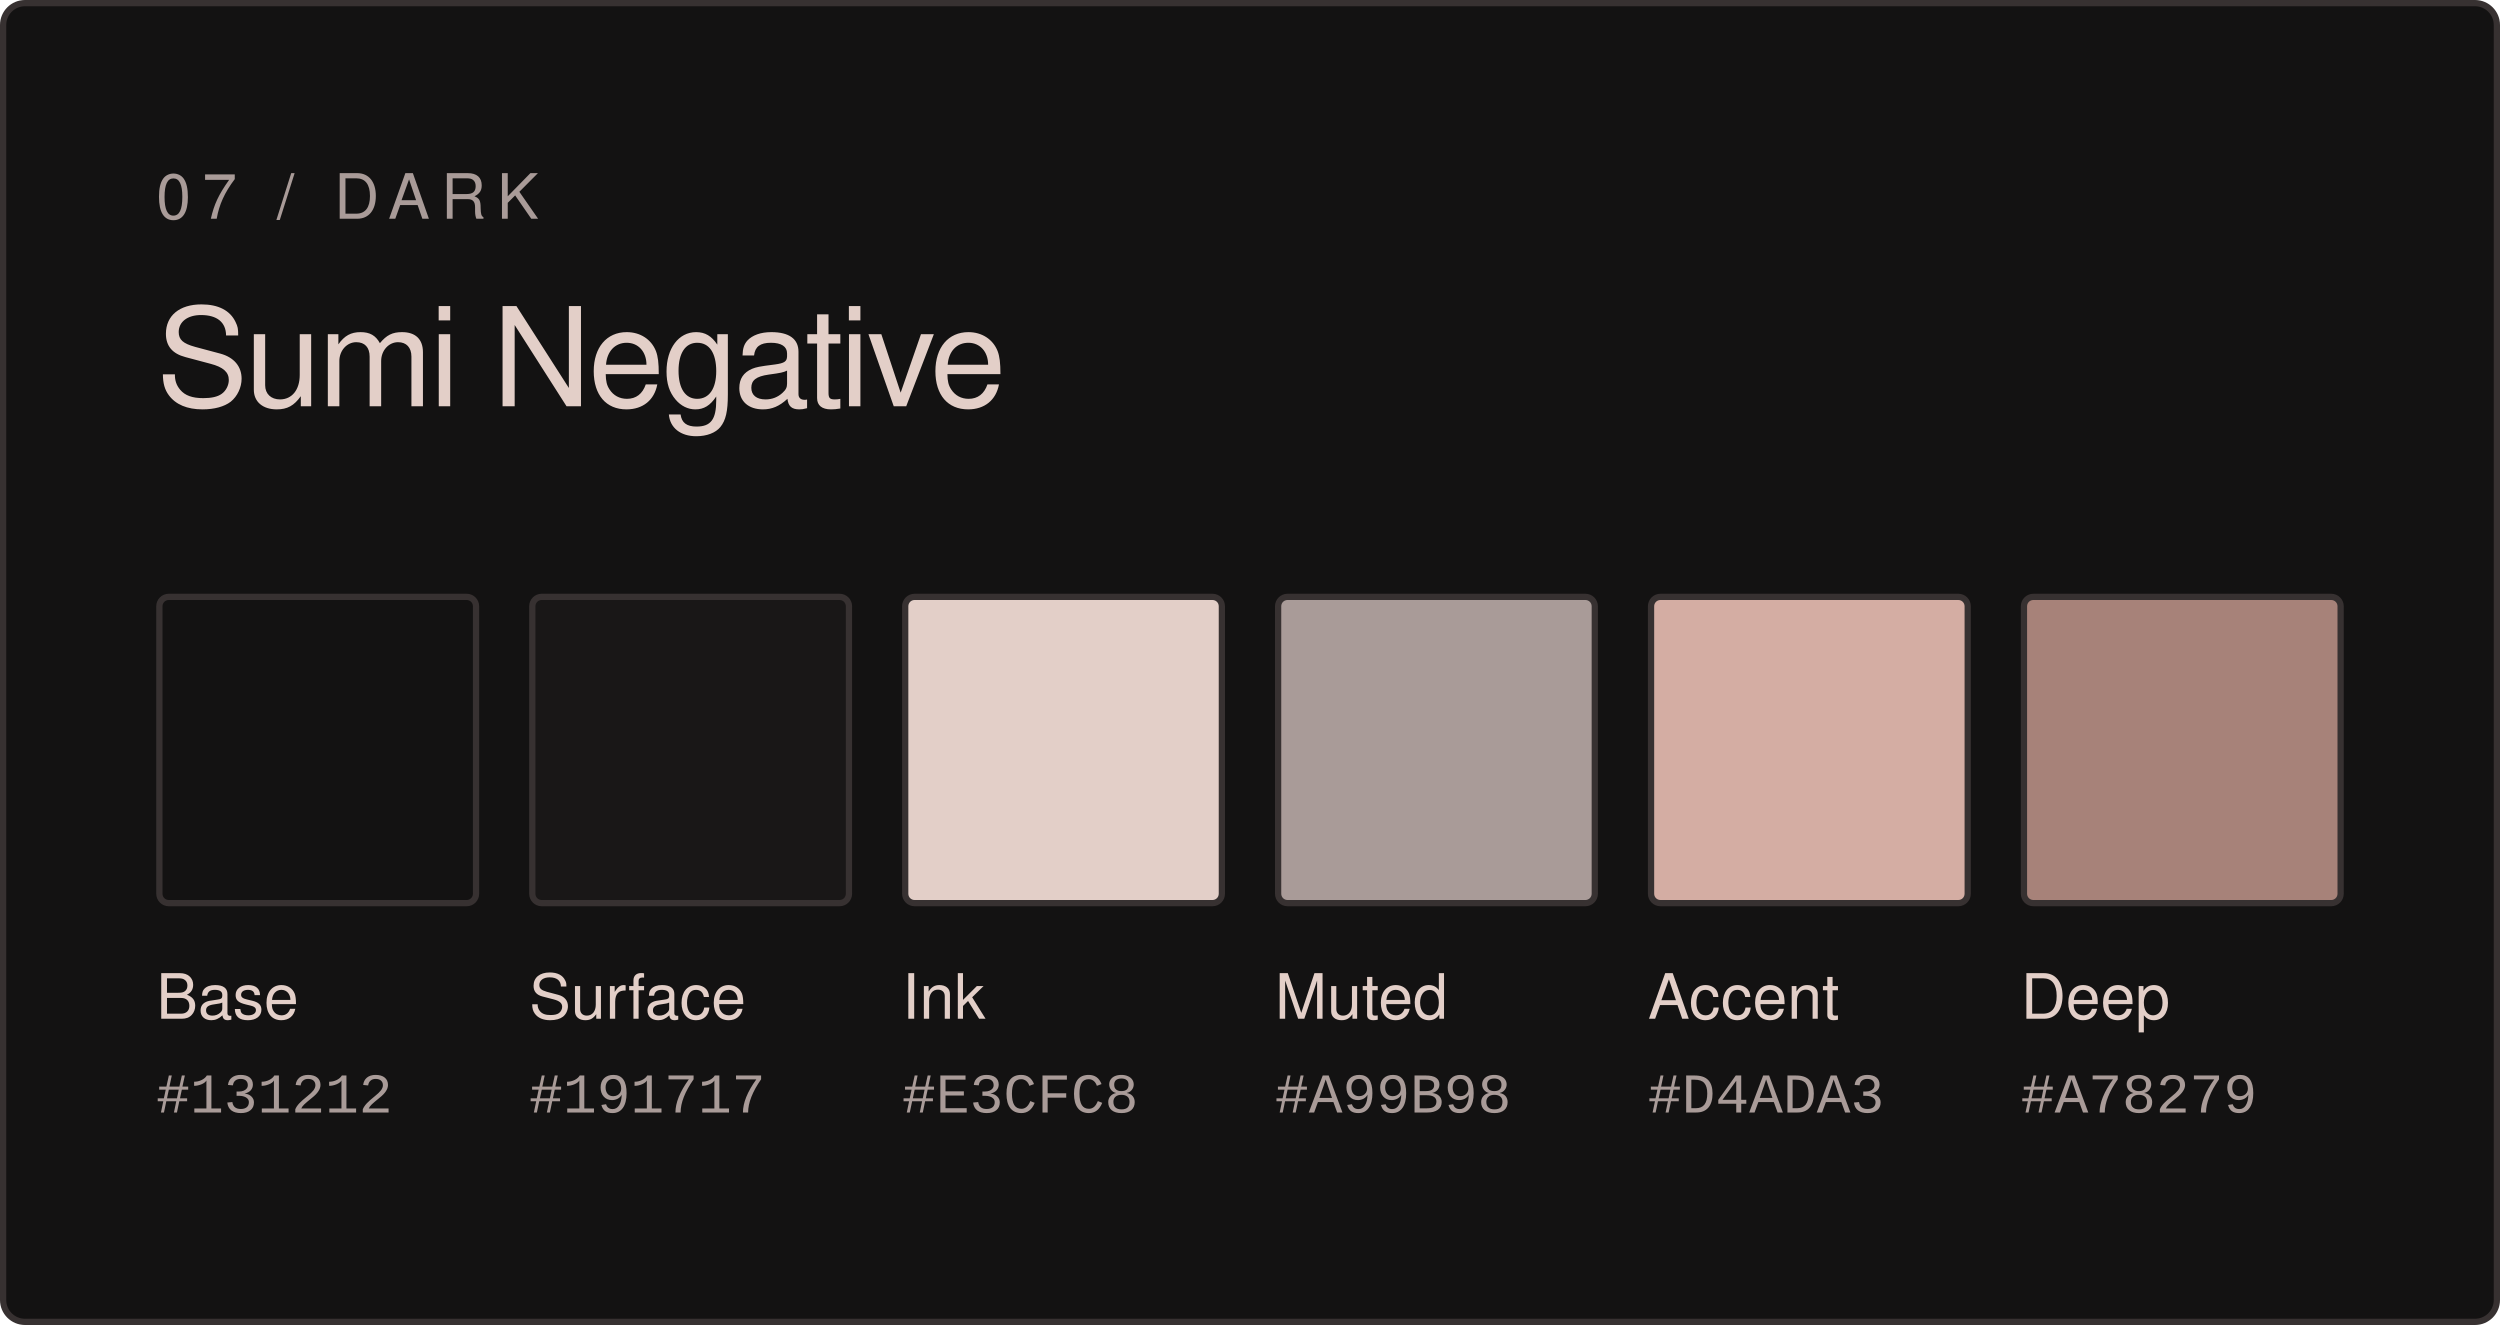
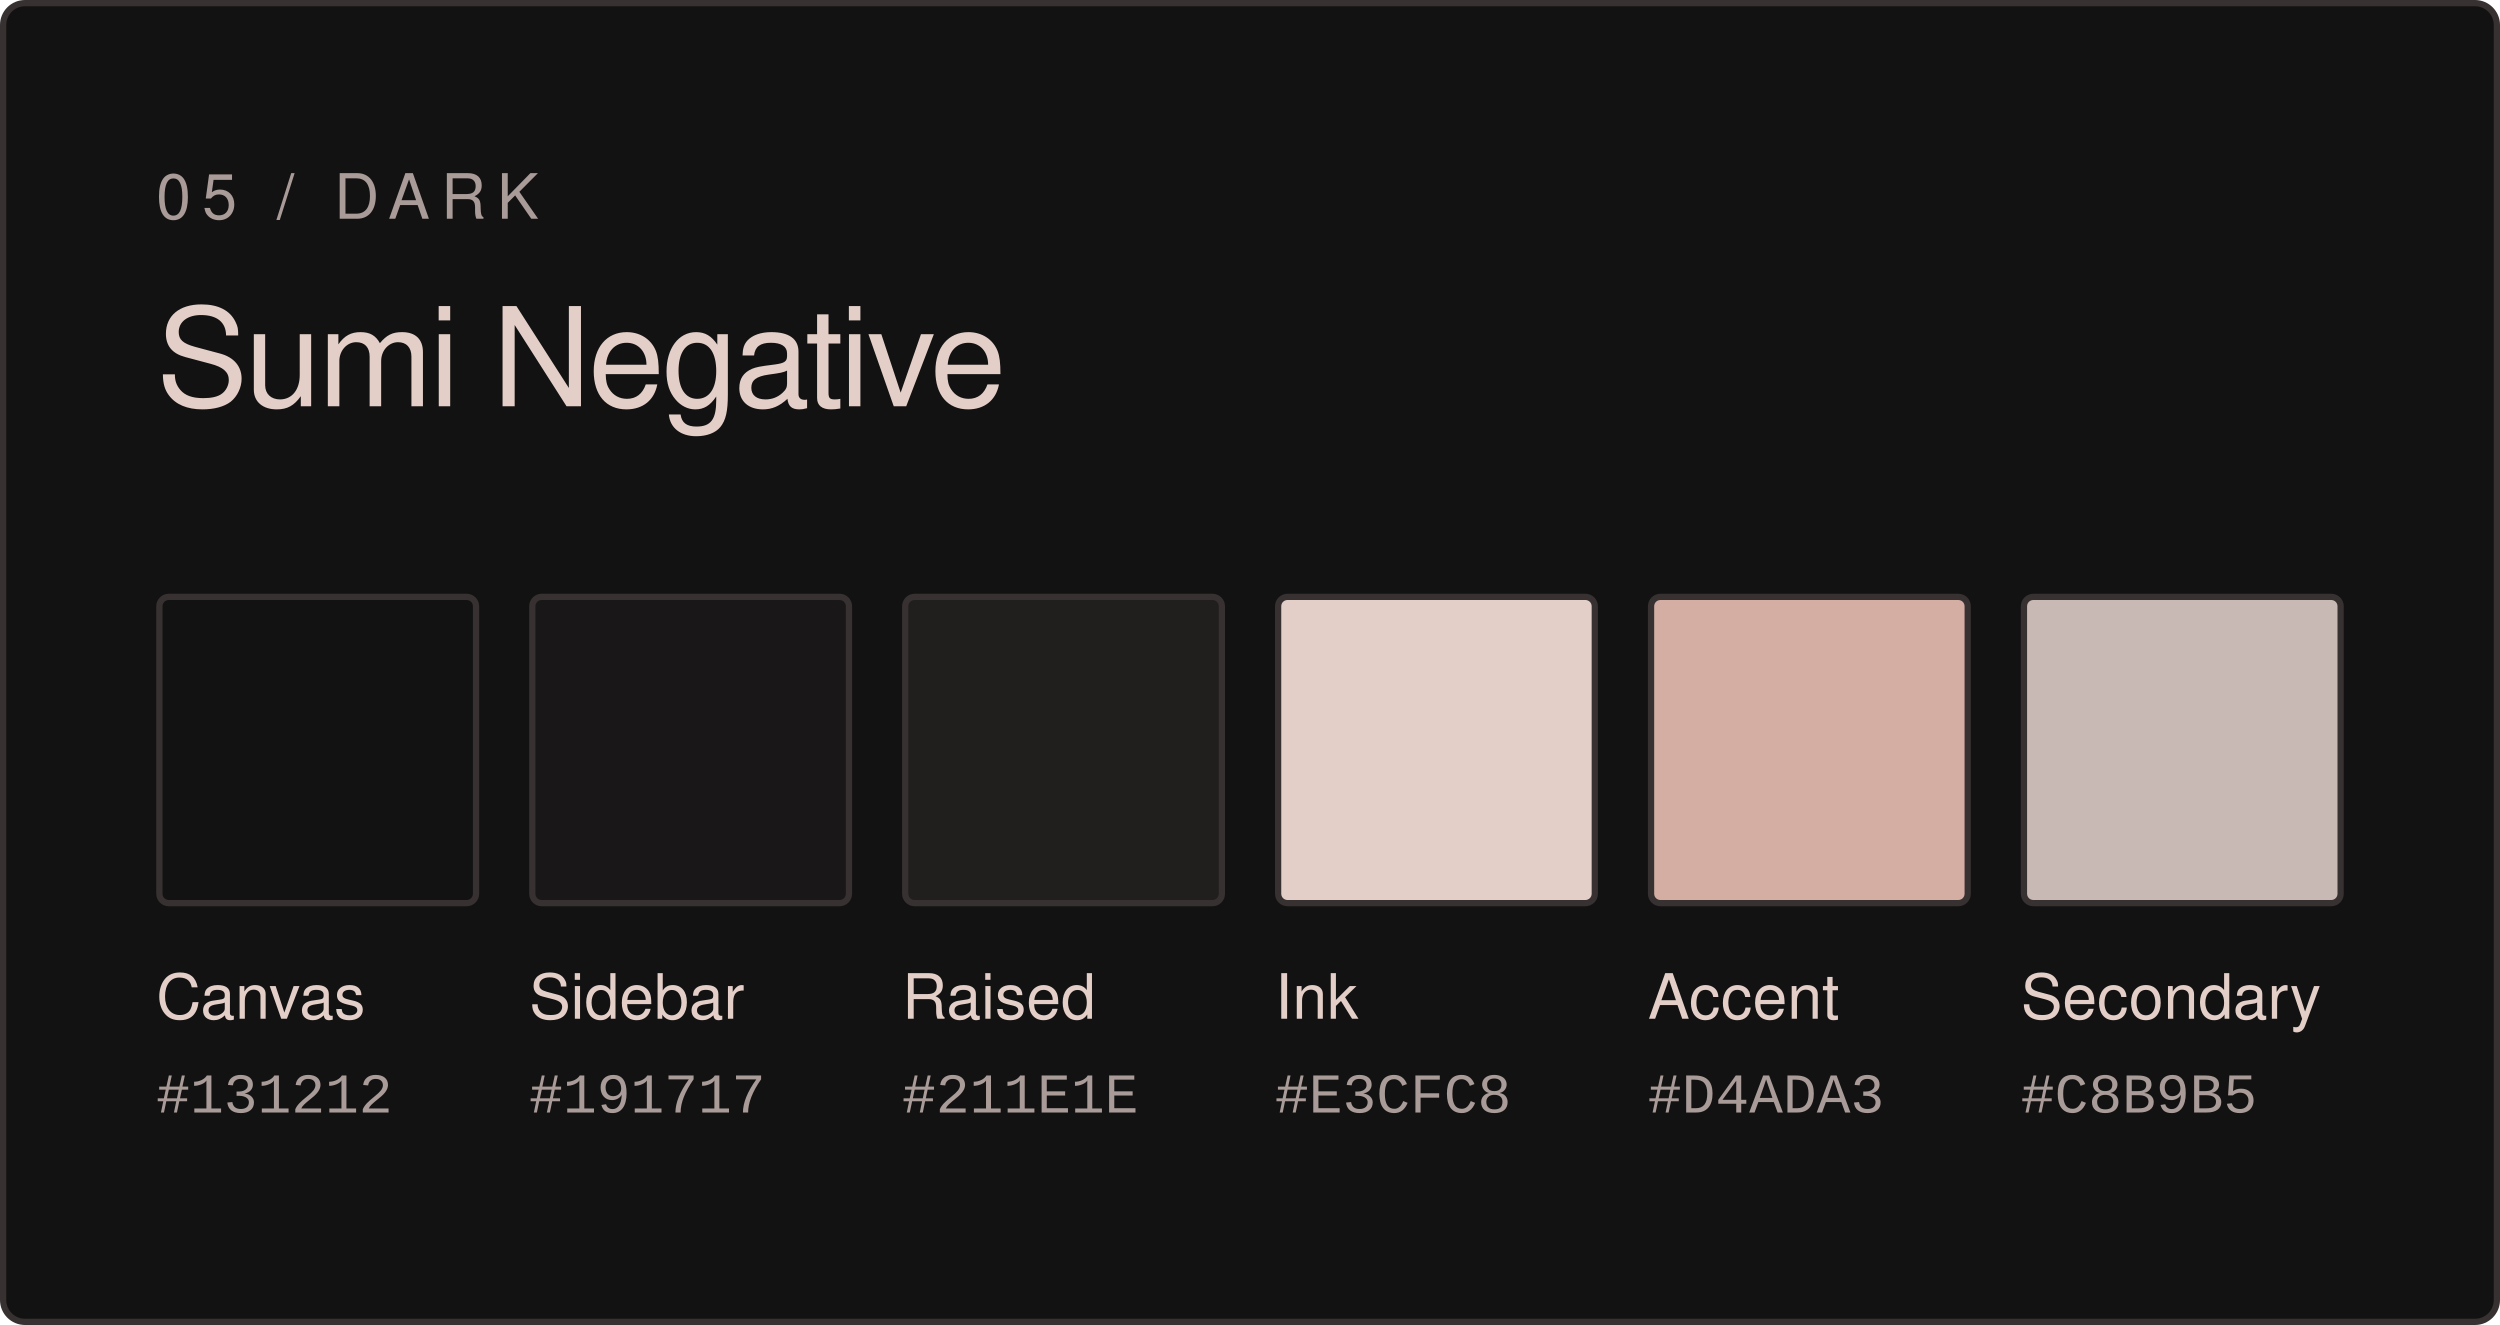
<svg xmlns="http://www.w3.org/2000/svg" width="400" height="212" viewBox="0 0 400 212" role="img" aria-labelledby="title description">
  <rect x="0.5" y="0.5" width="399" height="211" rx="3.5" fill="#131212" stroke="#373131" />
  <g font-family="-apple-system, BlinkMacSystemFont, 'Segoe UI', Helvetica, Arial, sans-serif" fill="#E3CFC8">
-     <text x="25" y="35" fill="#A99B98" font-size="10" letter-spacing="1.8">07 / DARK</text>
+     <text x="25" y="35" fill="#A99B98" font-size="10" letter-spacing="1.8">05 / DARK</text>
    <text x="25" y="65" font-size="22" font-weight="500" letter-spacing="-0.5">Sumi Negative</text>
    <g transform="translate(25 0)">
      <rect x="0.5" y="95.5" width="50.667" height="49" rx="1.5" fill="#131212" stroke="#373131" />
-       <text y="163" font-size="10">Base</text>
+       <text y="163" font-size="10">Canvas</text>
      <text y="178" fill="#A99B98" font-family="'SFMono-Regular', Consolas, 'Liberation Mono', monospace" font-size="9">#131212</text>
    </g>
    <g transform="translate(84.6667 0)">
      <rect x="0.5" y="95.5" width="50.667" height="49" rx="1.5" fill="#191717" stroke="#373131" />
-       <text y="163" font-size="10">Surface</text>
+       <text y="163" font-size="10">Sidebar</text>
      <text y="178" fill="#A99B98" font-family="'SFMono-Regular', Consolas, 'Liberation Mono', monospace" font-size="9">#191717</text>
    </g>
    <g transform="translate(144.3333 0)">
+       <rect x="0.5" y="95.5" width="50.667" height="49" rx="1.5" fill="#211E1E" stroke="#373131" />
+       <text y="163" font-size="10">Raised</text>
+       <text y="178" fill="#A99B98" font-family="'SFMono-Regular', Consolas, 'Liberation Mono', monospace" font-size="9">#211E1E</text>
+     </g>
+     <g transform="translate(204 0)">
      <rect x="0.5" y="95.5" width="50.667" height="49" rx="1.5" fill="#E3CFC8" stroke="#373131" />
      <text y="163" font-size="10">Ink</text>
      <text y="178" fill="#A99B98" font-family="'SFMono-Regular', Consolas, 'Liberation Mono', monospace" font-size="9">#E3CFC8</text>
-     </g>
-     <g transform="translate(204 0)">
-       <rect x="0.5" y="95.5" width="50.667" height="49" rx="1.5" fill="#A99B98" stroke="#373131" />
-       <text y="163" font-size="10">Muted</text>
-       <text y="178" fill="#A99B98" font-family="'SFMono-Regular', Consolas, 'Liberation Mono', monospace" font-size="9">#A99B98</text>
    </g>
    <g transform="translate(263.6667 0)">
      <rect x="0.5" y="95.5" width="50.667" height="49" rx="1.5" fill="#D4ADA3" stroke="#373131" />
      <text y="163" font-size="10">Accent</text>
      <text y="178" fill="#A99B98" font-family="'SFMono-Regular', Consolas, 'Liberation Mono', monospace" font-size="9">#D4ADA3</text>
    </g>
    <g transform="translate(323.3333 0)">
-       <rect x="0.5" y="95.5" width="50.667" height="49" rx="1.5" fill="#A78279" stroke="#373131" />
-       <text y="163" font-size="10">Deep</text>
-       <text y="178" fill="#A99B98" font-family="'SFMono-Regular', Consolas, 'Liberation Mono', monospace" font-size="9">#A78279</text>
+       <rect x="0.5" y="95.5" width="50.667" height="49" rx="1.5" fill="#C8B9B5" stroke="#373131" />
+       <text y="163" font-size="10">Secondary</text>
+       <text y="178" fill="#A99B98" font-family="'SFMono-Regular', Consolas, 'Liberation Mono', monospace" font-size="9">#C8B9B5</text>
    </g>
  </g>
</svg>
